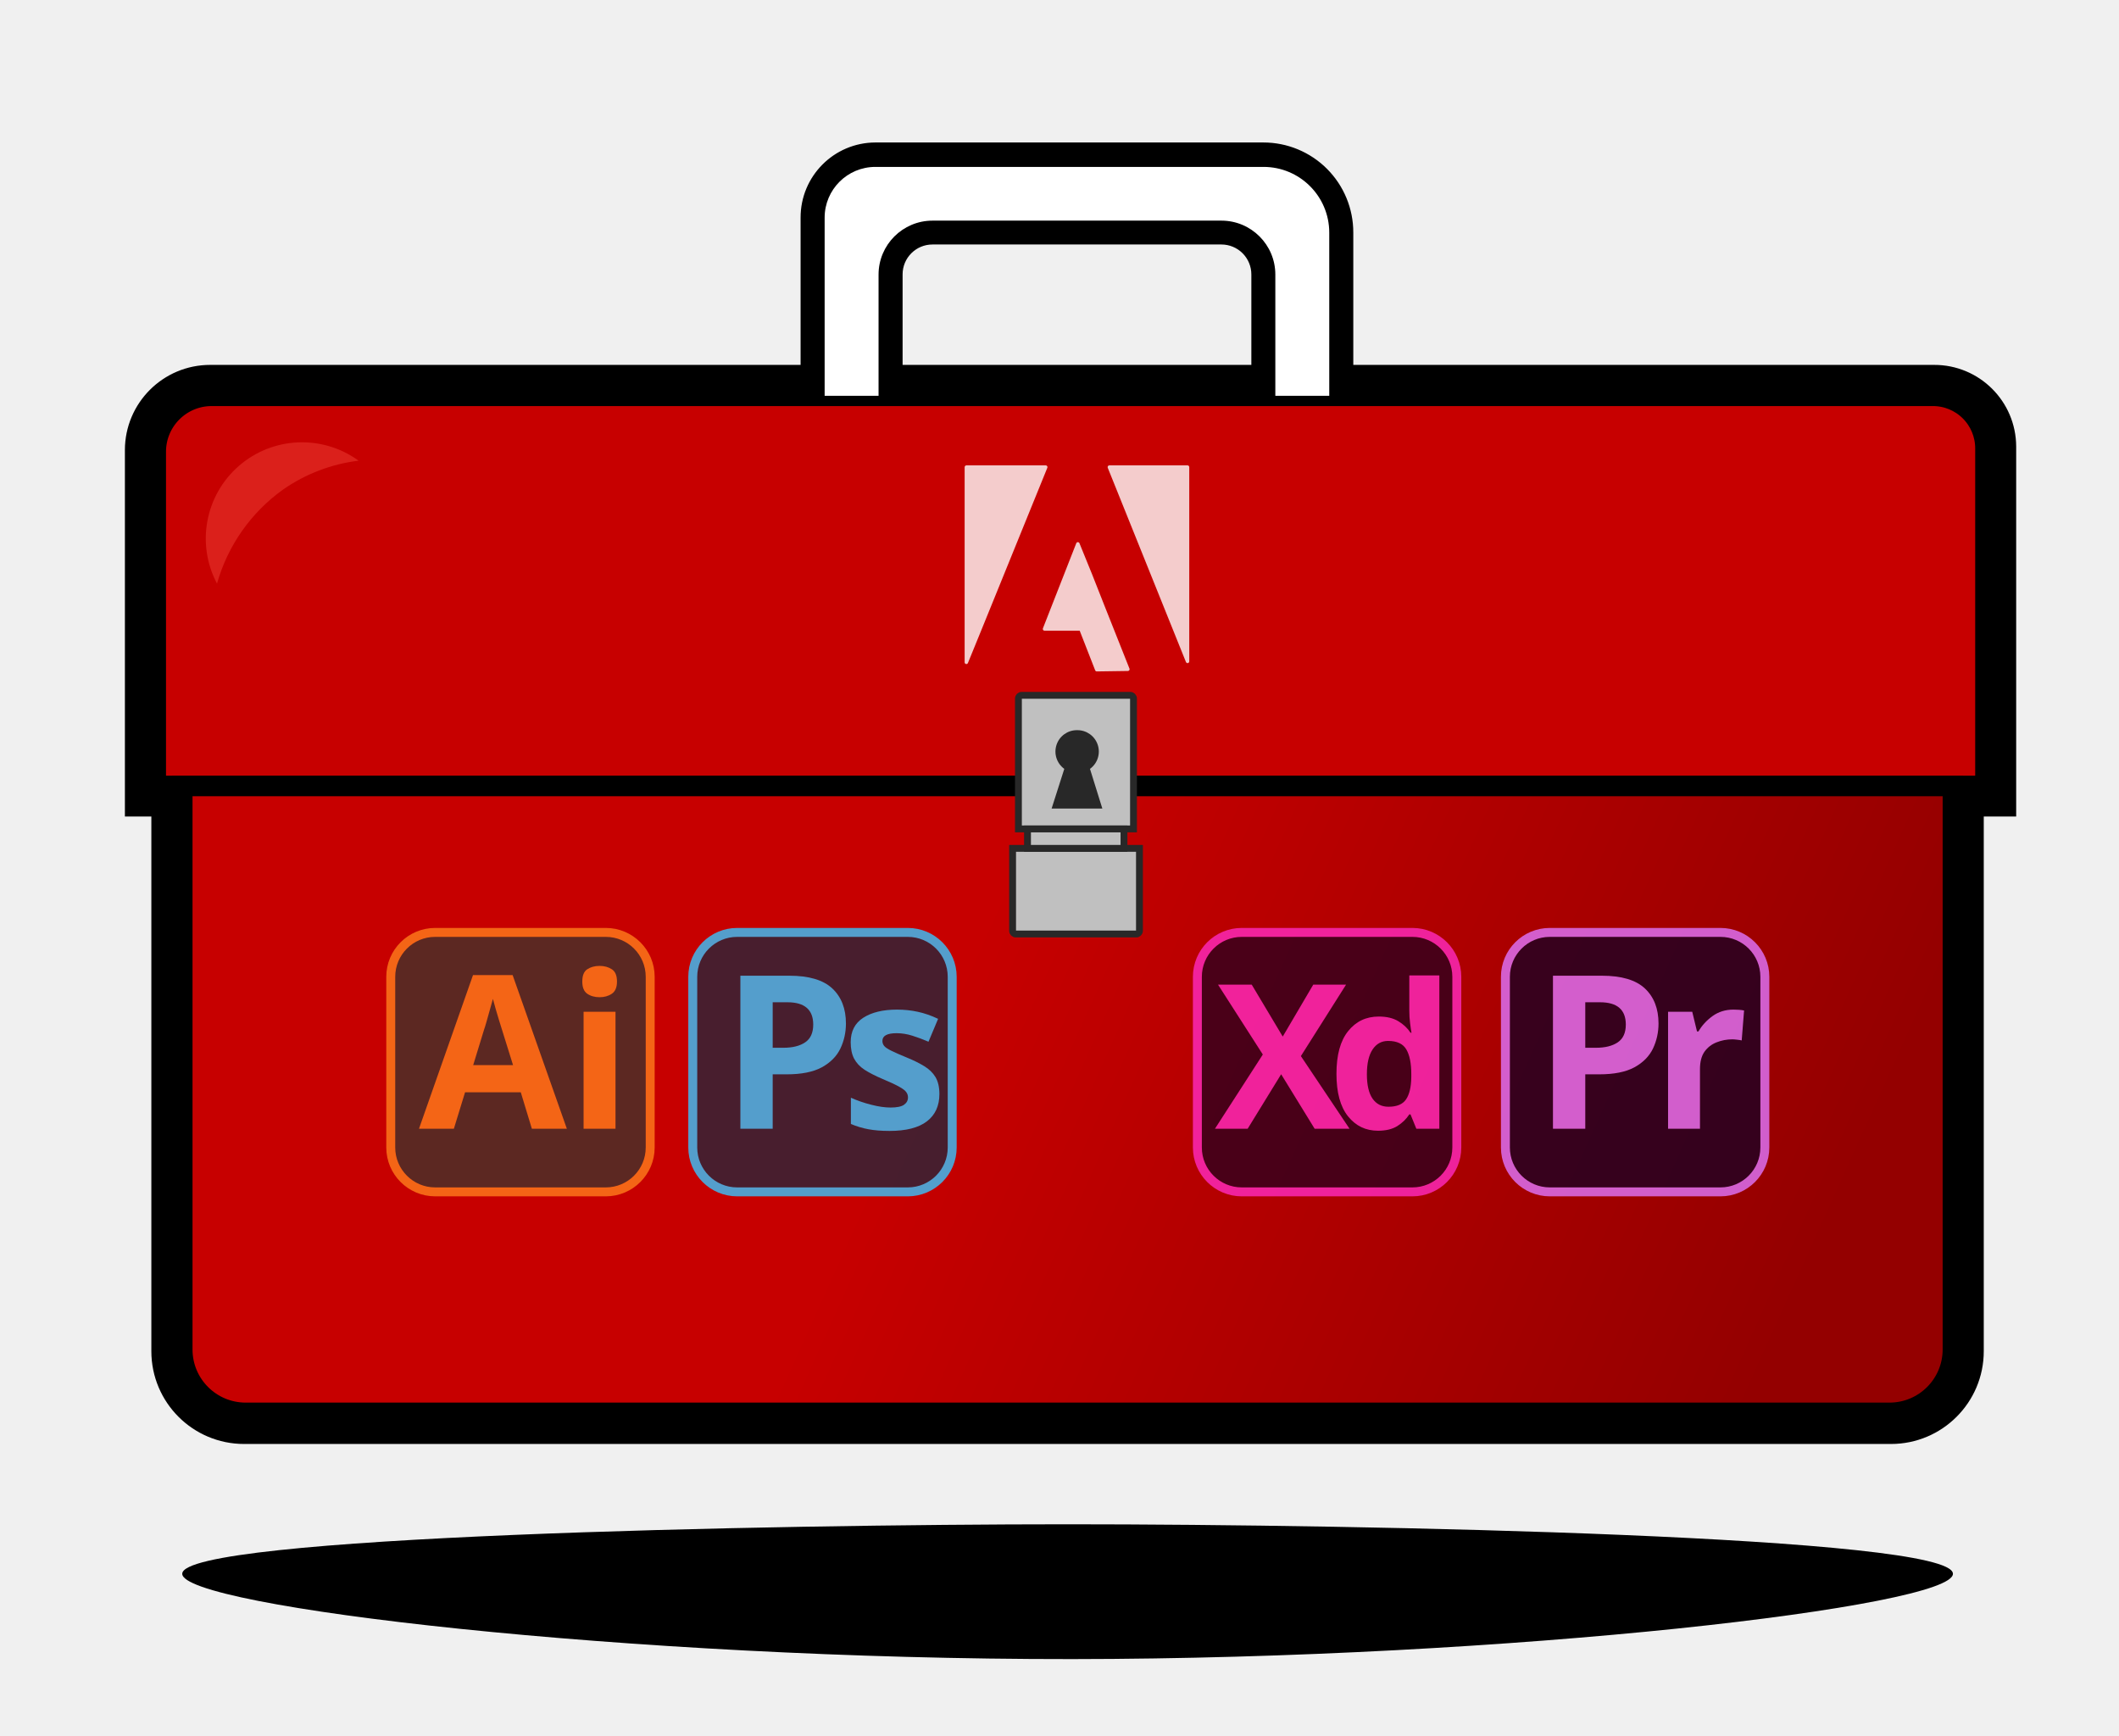
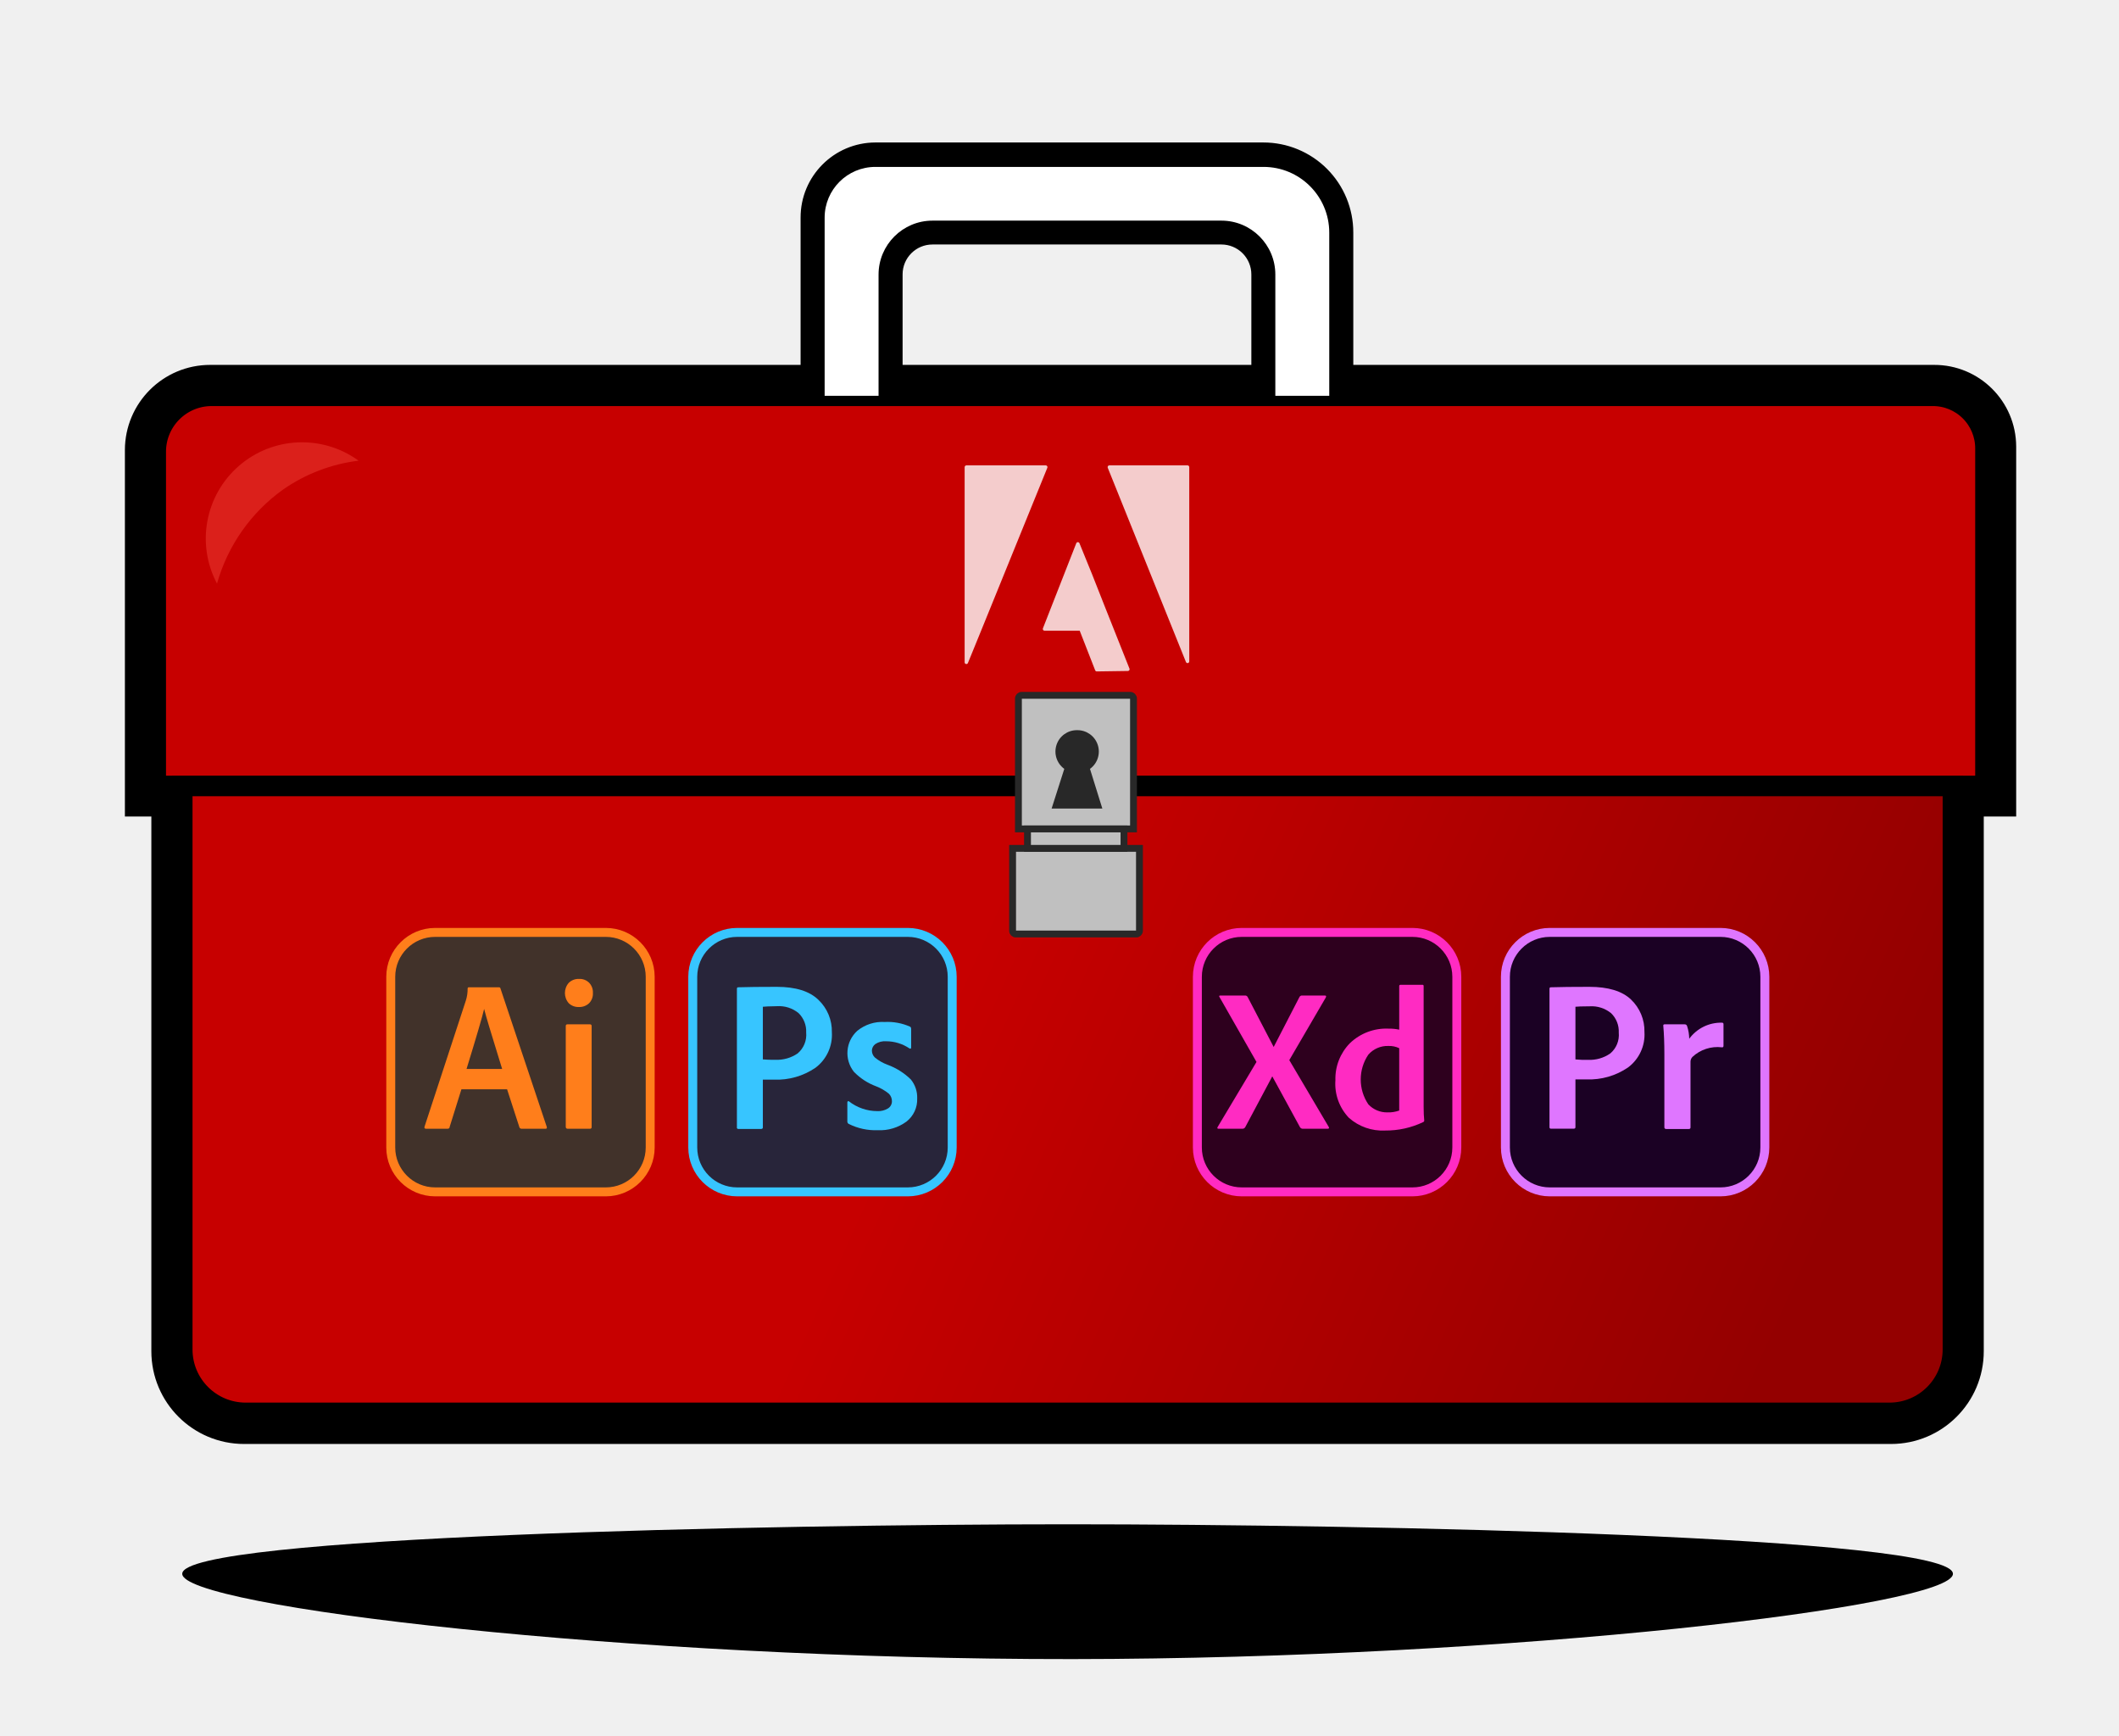
<svg xmlns="http://www.w3.org/2000/svg" id="Layer_1" data-name="Layer 1" viewBox="0 0 334.05 273.6">
  <defs>
-     <style>.cls-1,.cls-2,.cls-3,.cls-4{stroke:#000;}.cls-1,.cls-11,.cls-14,.cls-16,.cls-2,.cls-3,.cls-4,.cls-6,.cls-9{stroke-miterlimit:10;}.cls-1,.cls-3,.cls-4{stroke-width:3.24px;}.cls-2,.cls-6{stroke-width:1.08px;}.cls-3{fill:#c70000;}.cls-4{fill:url(#linear-gradient);}.cls-5{fill:#fff;}.cls-6{fill:silver;stroke:#282828;}.cls-7{fill:#282828;}.cls-8{opacity:0.8;}.cls-9{fill:#41322a;stroke:#ff7e1b;stroke-width:1.41px;}.cls-10,.cls-12,.cls-15{font-size:33.78px;}.cls-10{fill:#ff7e1b;}.cls-10,.cls-12,.cls-15,.cls-17{font-family:AdobeClean-BoldSemiCn, Adobe Clean;font-weight:700;}.cls-11{fill:#1b0124;stroke:#df76ff;}.cls-11,.cls-16{stroke-width:1.41px;}.cls-12{fill:#df76ff;letter-spacing:0em;}.cls-13{letter-spacing:0em;}.cls-14{fill:#28253a;stroke:#37c5ff;stroke-width:1.41px;}.cls-15{fill:#37c5ff;letter-spacing:0.01em;}.cls-16{fill:#2e001e;stroke:#ff2bc2;}.cls-17{font-size:31.81px;fill:#ff2bc2;}.cls-18{letter-spacing:-0.02em;}.cls-19{fill:#ff5b4d;opacity:0.35;}</style>
+     <style>.cls-1,.cls-2,.cls-3,.cls-4{stroke:#000;}.cls-1,.cls-10,.cls-12,.cls-14,.cls-2,.cls-3,.cls-4,.cls-6,.cls-8{stroke-miterlimit:10;}.cls-1,.cls-3,.cls-4{stroke-width:3.24px;}.cls-2,.cls-6{stroke-width:1.08px;}.cls-3{fill:#c70000;}.cls-4{fill:url(#linear-gradient);}.cls-5{fill:#fff;}.cls-6{fill:silver;stroke:#282828;}.cls-7{fill:#282828;}.cls-8{fill:#41322a;stroke:#ff7e1b;stroke-width:1.41px;}.cls-9{fill:#ff7e1b;}.cls-10{fill:#1b0124;stroke:#df76ff;}.cls-10,.cls-14{stroke-width:1.41px;}.cls-11{fill:#df76ff;}.cls-12{fill:#28253a;stroke:#37c5ff;stroke-width:1.41px;}.cls-13{fill:#37c5ff;}.cls-14{fill:#2e001e;stroke:#ff2bc2;}.cls-15{fill:#ff2bc2;}.cls-16{opacity:0.8;}.cls-17{fill:#ff5b4d;opacity:0.35;}</style>
    <linearGradient id="linear-gradient" x1="47.94" y1="117.12" x2="340.64" y2="249.44" gradientUnits="userSpaceOnUse">
      <stop offset="0.34" stop-color="#c70000" />
      <stop offset="0.78" stop-color="#940000" />
    </linearGradient>
  </defs>
  <path class="cls-1" d="M146-54.32h56.71a0,0,0,0,1,0,0V240.59a0,0,0,0,1,0,0H146.58a11.82,11.82,0,0,1-11.82-11.82V-43A11.28,11.28,0,0,1,146-54.32Z" transform="translate(261.9 -75.62) rotate(90)" />
  <path class="cls-1" d="M115.64,30.49H208a13,13,0,0,1,13,13V303.12a13,13,0,0,1-13,13H115.64a0,0,0,0,1,0,0V30.49A0,0,0,0,1,115.64,30.49Z" transform="translate(341.6 5) rotate(90)" />
  <path class="cls-2" d="M197.81,65.63V43.28A5.26,5.26,0,0,0,192.56,38H147a5.25,5.25,0,0,0-5.25,5.25V65.63h-15V34.31A11.28,11.28,0,0,1,138,23h61.16A13.63,13.63,0,0,1,212.8,36.65v29Z" />
  <path class="cls-3" d="M33.37,62.39H304.69A8.28,8.28,0,0,1,313,70.67v53.22a0,0,0,0,1,0,0H24.55a0,0,0,0,1,0,0V71.21A8.82,8.82,0,0,1,33.37,62.39Z" />
  <path class="cls-4" d="M28.73,123.89H307.87a0,0,0,0,1,0,0v88.83a10,10,0,0,1-10,10H38.73a10,10,0,0,1-10-10V123.89A0,0,0,0,1,28.73,123.89Z" />
  <path class="cls-5" d="M209.55,36.65V62.39h-8.5V43.28a8.5,8.5,0,0,0-8.49-8.5H147a8.51,8.51,0,0,0-8.5,8.5V62.39H130V34.31a8,8,0,0,1,8-8h61.16A10.36,10.36,0,0,1,209.55,36.65Z" />
  <path class="cls-6" d="M159.63,133.73h20a0,0,0,0,1,0,0v13a.5.5,0,0,1-.5.5h-19a.5.5,0,0,1-.5-.5v-13A0,0,0,0,1,159.63,133.73Z" />
  <path class="cls-6" d="M160.55,109.61h18.09a0,0,0,0,1,0,0v20.56a.5.5,0,0,1-.5.5H161a.5.5,0,0,1-.5-.5V109.61A0,0,0,0,1,160.55,109.61Z" transform="translate(339.19 240.28) rotate(-180)" />
  <rect class="cls-6" x="161.98" y="130.67" width="15.21" height="3.06" />
  <path class="cls-7" d="M173.78,127.46h-8l2-6.26a3.37,3.37,0,0,1,2-6.1h.05a3.37,3.37,0,0,1,2,6.1Q172.8,124.34,173.78,127.46Z" />
-   <g class="cls-8">
-     <rect class="cls-9" x="61.6" y="146.98" width="40.9" height="40.9" rx="7" />
-     <text class="cls-10" transform="translate(66.05 177.93)">Ai</text>
-   </g>
-   <g class="cls-8">
-     <rect class="cls-11" x="237.32" y="146.98" width="40.9" height="40.9" rx="7" />
-     <text class="cls-12" transform="translate(241.77 177.93)">P<tspan class="cls-13" x="18.55" y="0">r</tspan>
-     </text>
-   </g>
-   <g class="cls-8">
-     <rect class="cls-14" x="109.21" y="146.98" width="40.9" height="40.9" rx="7" />
-     <text class="cls-15" transform="translate(113.67 177.93)">P<tspan class="cls-13" x="18.92" y="0">s</tspan>
-     </text>
-   </g>
-   <g class="cls-8">
-     <rect class="cls-16" x="188.76" y="146.98" width="40.9" height="40.9" rx="7" />
-     <text class="cls-17" transform="translate(191.53 177.93)">
-       <tspan class="cls-18">X</tspan>
-       <tspan x="17.72" y="0">d</tspan>
-     </text>
-   </g>
+   <rect class="cls-8" x="61.6" y="146.98" width="40.9" height="40.9" rx="7" />
+   <path class="cls-9" d="M79.94,171.71h-7.2l-1.86,5.95c0,.18-.13.27-.34.27H67.17c-.23,0-.31-.12-.24-.34l6.52-19.9a6,6,0,0,0,.27-1.86.18.18,0,0,1,.2-.2h4.73c.14,0,.22.06.24.17l7.3,21.82c.06.2,0,.31-.17.31H82.23a.35.35,0,0,1-.34-.21Zm-6.39-3.21h5.61c-.14-.47-.42-1.4-.85-2.77s-.82-2.66-1.18-3.85-.63-2.14-.81-2.84h0Q75.92,160.8,73.55,168.5Z" />
+   <path class="cls-9" d="M91.25,158.74a2.18,2.18,0,0,1-1.58-.59,2.43,2.43,0,0,1,0-3.23,2.19,2.19,0,0,1,1.61-.61,2.11,2.11,0,0,1,1.6.61,2.18,2.18,0,0,1,.59,1.62,2.13,2.13,0,0,1-.61,1.61A2.22,2.22,0,0,1,91.25,158.74Zm-2.06,18.88V161.74a.24.24,0,0,1,.27-.27H93a.24.24,0,0,1,.27.27v15.92a.24.24,0,0,1-.27.27H89.5A.28.28,0,0,1,89.19,177.62Z" />
+   <rect class="cls-10" x="237.32" y="146.98" width="40.9" height="40.9" rx="7" />
+   <path class="cls-11" d="M244.27,177.69V155.86c0-.15.07-.23.2-.23q2.16-.07,6.08-.07,4.47,0,6.57,2a6.84,6.84,0,0,1,2.12,5.12,6.47,6.47,0,0,1-2.59,5.59,10.84,10.84,0,0,1-6.54,1.88l-1.09,0h-.66v7.53q0,.24-.27.24h-3.58A.21.21,0,0,1,244.27,177.69Zm4.09-19V167a16,16,0,0,0,2,.07,5.69,5.69,0,0,0,3.48-1,3.81,3.81,0,0,0,1.35-3.29,4,4,0,0,0-1.2-3.06,4.86,4.86,0,0,0-3.4-1.09Q248.77,158.64,248.36,158.7Z" />
+   <path class="cls-11" d="M262.41,161.47h3.18a.37.37,0,0,1,.37.27,6.62,6.62,0,0,1,.34,2,6.21,6.21,0,0,1,5.17-2.53.21.21,0,0,1,.23.24v3.41c0,.18-.09.26-.27.23a5.79,5.79,0,0,0-4.63,1.52,1.13,1.13,0,0,0-.3.82v10.3q0,.24-.27.24h-3.55q-.3,0-.3-.27V166.24c0-1.83-.06-3.34-.17-4.53C262.19,161.55,262.25,161.47,262.41,161.47Z" />
+   <rect class="cls-12" x="109.21" y="146.98" width="40.9" height="40.9" rx="7" />
+   <path class="cls-13" d="M116.17,177.69V155.87c0-.16.07-.24.2-.24q2.16-.07,6.08-.07,4.47,0,6.57,2.05a6.82,6.82,0,0,1,2.12,5.11,6.49,6.49,0,0,1-2.59,5.6,10.84,10.84,0,0,1-6.54,1.87c-.31,0-.68,0-1.09,0h-.66v7.53q0,.24-.27.24H116.4A.21.21,0,0,1,116.17,177.69Zm4.09-19V167a19.54,19.54,0,0,0,2,.06,5.76,5.76,0,0,0,3.48-1,3.84,3.84,0,0,0,1.35-3.3,4,4,0,0,0-1.2-3.06,4.86,4.86,0,0,0-3.4-1.09Q120.67,158.64,120.26,158.7Z" />
+   <path class="cls-13" d="M143.36,165.26a6.56,6.56,0,0,0-3.68-1.12,2.69,2.69,0,0,0-1.69.44,1.32,1.32,0,0,0-.54,1,1.51,1.51,0,0,0,.46,1.11,6.71,6.71,0,0,0,2,1.15,10.36,10.36,0,0,1,3.68,2.32,4.47,4.47,0,0,1,1,3,4.4,4.4,0,0,1-1.7,3.65,7.06,7.06,0,0,1-4.51,1.35,9.46,9.46,0,0,1-4.6-1,.43.43,0,0,1-.2-.37v-3a.23.23,0,0,1,.08-.19.14.14,0,0,1,.16,0,7.3,7.3,0,0,0,4.46,1.55,2.94,2.94,0,0,0,1.72-.43,1.33,1.33,0,0,0,.61-1.12,1.67,1.67,0,0,0-.49-1.2,7.35,7.35,0,0,0-2-1.16,9.47,9.47,0,0,1-3.51-2.29,4.75,4.75,0,0,1,.54-6.46,6.23,6.23,0,0,1,4.32-1.39,8.66,8.66,0,0,1,4,.74c.11.05.17.18.17.41V165C143.67,165.29,143.57,165.37,143.36,165.26Z" />
+   <rect class="cls-14" x="188.76" y="146.98" width="40.9" height="40.9" rx="7" />
+   <path class="cls-15" d="M209,157.25l-5.75,9.86,6.2,10.5c.13.21.07.32-.16.32h-3.88a.5.5,0,0,1-.48-.26l-4.36-8h0l-4.26,8a.49.49,0,0,1-.41.26H192.1c-.21,0-.25-.11-.12-.32l6.1-10.21-5.82-10.21c-.12-.17-.08-.26.13-.26h3.88a.43.43,0,0,1,.41.22l4.11,7.89h0l4.07-7.89a.44.44,0,0,1,.42-.22h3.53C209.07,156.93,209.11,157,209,157.25Z" />
+   <path class="cls-15" d="M218.35,178.21a8,8,0,0,1-5.7-2,7.75,7.75,0,0,1-2.13-5.92,8,8,0,0,1,2.29-5.85,8.26,8.26,0,0,1,6.11-2.29,7.36,7.36,0,0,1,1.66.16v-6.87c0-.13.06-.2.19-.2h3.5c.1,0,.16.07.16.2v19.05q0,1.22.09,2.1a.26.26,0,0,1-.16.29A13.64,13.64,0,0,1,218.35,178.21Zm2.23-3.15v-9.83a3.64,3.64,0,0,0-1.72-.35,4,4,0,0,0-3.15,1.37,7,7,0,0,0,0,7.83,4,4,0,0,0,3,1.27A5,5,0,0,0,220.58,175.06Z" />
  <path d="M307.87,248.07c.15,5.15-69.61,13.41-138.86,13.46-70.09.06-140.43-8.29-140.28-13.46.16-5.91,92.38-7.78,139.57-7.79C215.8,240.28,307.71,242.17,307.87,248.07Z" />
-   <g class="cls-8">
+   <g class="cls-16">
    <path class="cls-5" d="M154.68,99.39c-.7,1.7-1.39,3.41-2.09,5.12a.27.27,0,0,1-.52-.1V73.63a.28.28,0,0,1,.27-.27h12.52a.27.27,0,0,1,.25.37q-5.21,12.83-10.43,25.66Z" />
    <path class="cls-5" d="M187.48,73.63v30.62a.27.27,0,0,1-.52.11L174.63,73.73a.27.27,0,0,1,.25-.37h12.33A.27.27,0,0,1,187.48,73.63Z" />
    <path class="cls-5" d="M177.81,105.77l-4.91.07a.27.27,0,0,1-.25-.17q-1.23-3.14-2.44-6.25h-5.55a.27.27,0,0,1-.25-.37q2.63-6.71,5.26-13.42a.27.27,0,0,1,.5,0q2,4.84,3.89,9.71,2,5,4,10.07A.27.27,0,0,1,177.81,105.77Z" />
  </g>
-   <path class="cls-19" d="M56.53,72.62A15.17,15.17,0,0,0,34.21,92,27.36,27.36,0,0,1,44.64,77.16,26.46,26.46,0,0,1,56.53,72.62Z" />
+   <path class="cls-17" d="M56.53,72.62A15.17,15.17,0,0,0,34.21,92,27.36,27.36,0,0,1,44.64,77.16,26.46,26.46,0,0,1,56.53,72.62Z" />
</svg>
